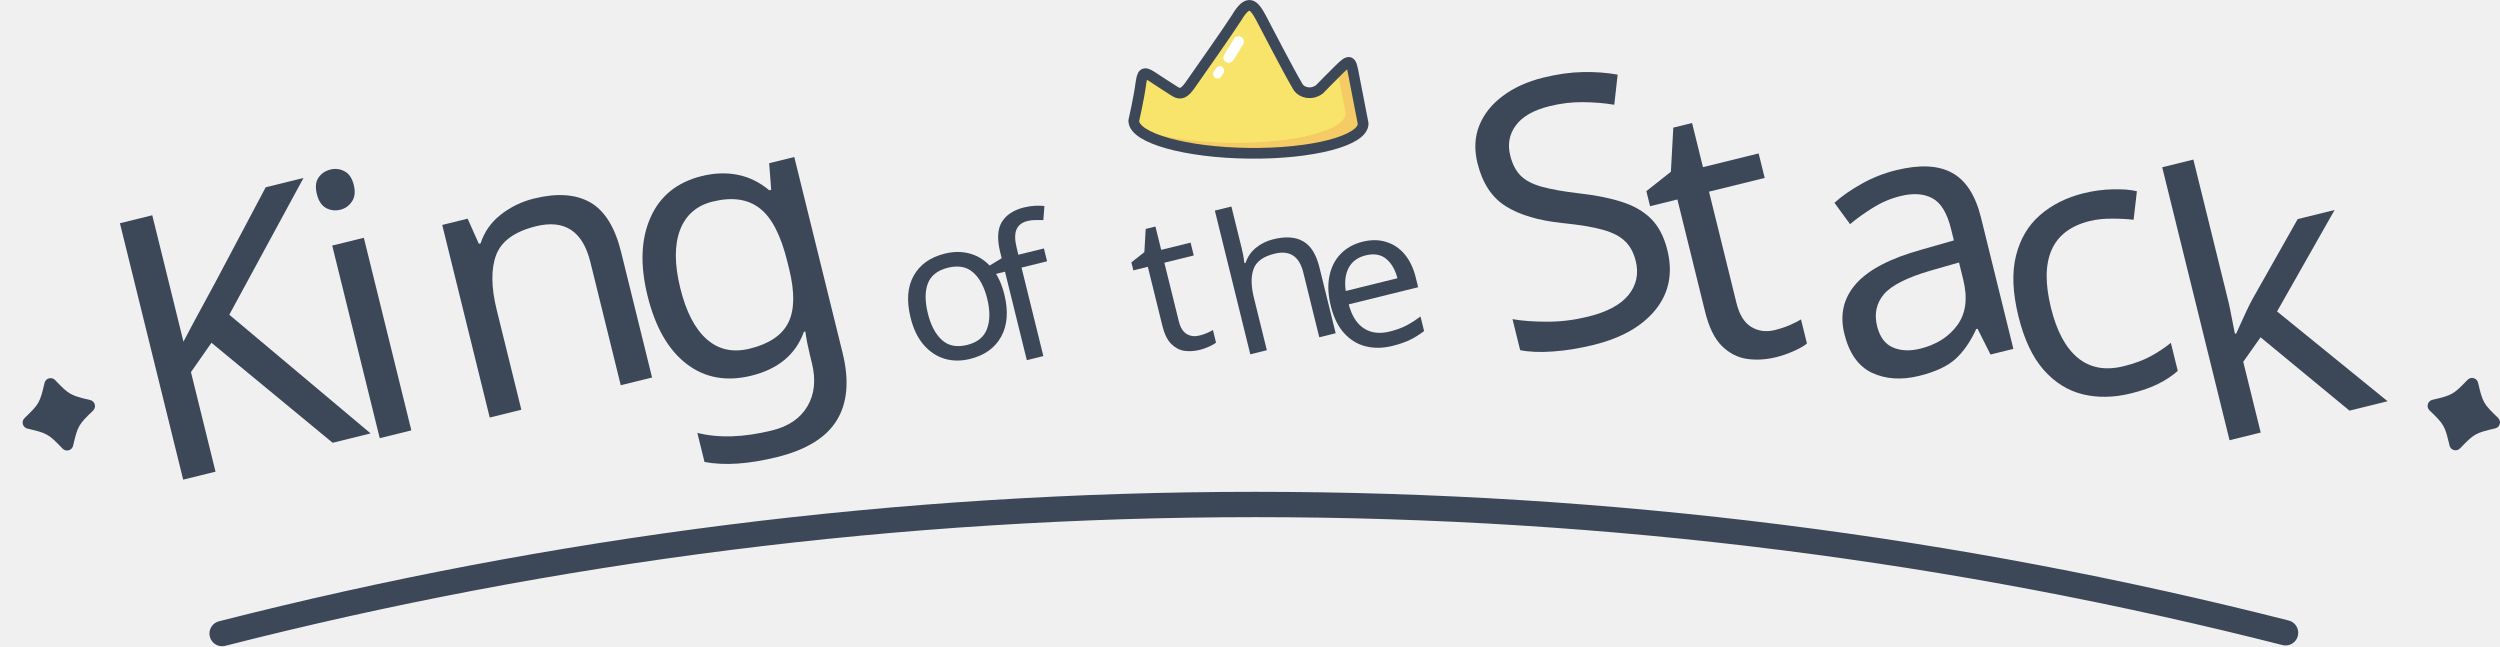
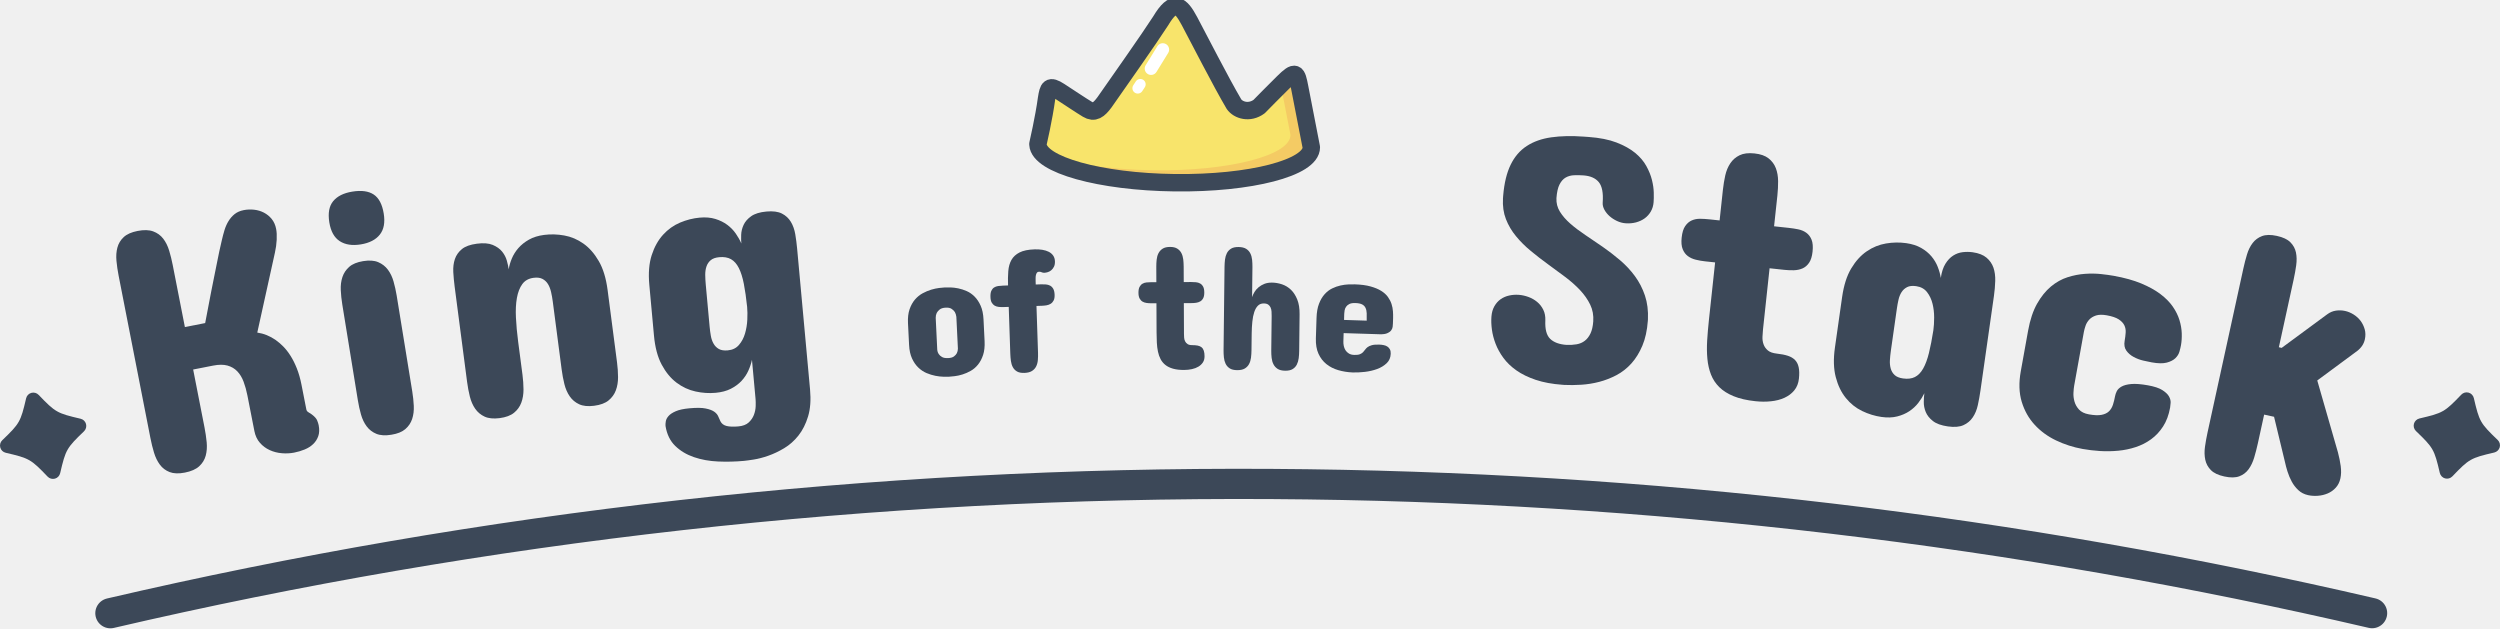
- <svg xmlns="http://www.w3.org/2000/svg" version="1.1" x="0px" y="0px" width="256.771px" height="66.372px" viewBox="0 0 256.771 66.372" enable-background="new 0 0 256.771 66.372" xml:space="preserve">
-   <g id="Layer_1">
-     <path fill="none" d="M7.814,52.097c39.122-9.979,80.112-15.282,122.341-15.282c42.098,0,82.965,5.272,121.977,15.19" />
-     <text transform="matrix(0.9709 -0.2395 0.2395 0.9709 7.79 52.0874)">
-       <tspan x="0" y="0" fill="#3C4858" font-family="'ConcertOne-Regular'" font-size="20"> </tspan>
-       <tspan x="7.691" y="-0.1" fill="#3C4858" font-family="'ConcertOne-Regular'" font-size="38" rotate="1.68">K</tspan>
-       <tspan x="28.766" y="0.597" fill="#3C4858" font-family="'ConcertOne-Regular'" font-size="38" rotate="3.583">i</tspan>
-       <tspan x="40.243" y="1.246" fill="#3C4858" font-family="'ConcertOne-Regular'" font-size="38" rotate="5.414">n</tspan>
-       <tspan x="60.114" y="3.134" fill="#3C4858" font-family="'ConcertOne-Regular'" font-size="38" rotate="7.686">g</tspan>
-       <tspan x="79.162" y="5.782" fill="#3C4858" font-family="'ConcertOne-Regular'" font-size="20" rotate="9.242"> </tspan>
-       <tspan x="86.805" y="7.018" fill="#3C4858" font-family="'ConcertOne-Regular'" font-size="20" rotate="10.242">o</tspan>
-       <tspan x="96.256" y="8.734" fill="#3C4858" font-family="'ConcertOne-Regular'" font-size="20" rotate="11.21">f</tspan>
-       <tspan x="103.396" y="10.148" fill="#3C4858" font-family="'ConcertOne-Regular'" font-size="20" rotate="12.071"> </tspan>
-       <tspan x="110.965" y="11.764" fill="#3C4858" font-family="'ConcertOne-Regular'" font-size="20" rotate="12.994">t</tspan>
-       <tspan x="119.172" y="13.649" fill="#3C4858" font-family="'ConcertOne-Regular'" font-size="20" rotate="14.047">h</tspan>
-       <tspan x="128.998" y="16.108" fill="#3C4858" font-family="'ConcertOne-Regular'" font-size="20" rotate="15.189">e</tspan>
-       <tspan x="138.55" y="18.71" fill="#3C4858" font-family="'ConcertOne-Regular'" font-size="20" rotate="16.199"> </tspan>
-       <tspan x="145.948" y="20.783" fill="#3C4858" font-family="'ConcertOne-Regular'" font-size="38" rotate="17.714">S</tspan>
-       <tspan x="163.772" y="26.498" fill="#3C4858" font-family="'ConcertOne-Regular'" font-size="38" rotate="19.72">t</tspan>
-       <tspan x="178.869" y="31.88" fill="#3C4858" font-family="'ConcertOne-Regular'" font-size="38" rotate="21.739">a</tspan>
-       <tspan x="196.313" y="38.836" fill="#3C4858" font-family="'ConcertOne-Regular'" font-size="38" rotate="23.902">c</tspan>
-       <tspan x="213.176" y="46.305" fill="#3C4858" font-family="'ConcertOne-Regular'" font-size="38" rotate="26.067">k</tspan>
-     </text>
-     <path fill="none" stroke="#3C4858" stroke-width="2.602" stroke-linecap="round" stroke-linejoin="round" stroke-miterlimit="10" d="   M22.814,65.071c33.936-8.655,69.493-13.256,106.124-13.256c36.517,0,71.967,4.574,105.808,13.177" />
-   </g>
+ <svg xmlns="http://www.w3.org/2000/svg" version="1.1" id="Layer_1" x="0px" y="0px" width="215.416px" height="54.14px" viewBox="24.012 13.011 215.416 54.14" enable-background="new 24.012 13.011 215.416 54.14" xml:space="preserve">
  <g id="crown">
-     <path fill="#F8E46B" d="M137.577,7.1c-1.094,1.084-1.404,1.409-2.069,2.082c-0.845,0.618-1.803,0.311-2.165-0.209   c-1.129-1.909-3.086-5.757-3.838-7.16c-0.753-1.403-1.332-1.944-2.488-0.002c-0.865,1.355-3.923,5.705-4.825,6.99   c-0.504,0.685-0.889,0.97-1.479,0.615c-0.59-0.356-1.533-0.992-2.404-1.556c-0.872-0.564-0.971-0.31-1.123,0.649   c-0.22,1.654-0.667,3.604-0.736,3.898l-0.005,0c0,0.004,0.001,0.009,0.001,0.014c-0.003,0.019-0.006,0.028-0.006,0.028   s0.006,0,0.01,0c0.091,1.745,5.337,3.215,11.791,3.294c6.506,0.08,11.774-1.285,11.767-3.049c0,0-0.748-3.85-1.002-5.158   C138.75,6.227,138.669,6.016,137.577,7.1z" />
-     <path fill="#F4CB64" d="M137.543,7.141c-0.06,0.058-0.115,0.114-0.17,0.168c0.32,1.649,0.838,4.313,0.838,4.313   c0.008,1.763-5.26,3.129-11.766,3.049c-4.04-0.05-7.607-0.645-9.732-1.512c1.198,1.436,5.89,2.555,11.495,2.624   c6.506,0.079,11.775-1.286,11.766-3.049c0,0-0.748-3.851-1.003-5.159C138.716,6.269,138.636,6.056,137.543,7.141z" />
-     <path fill="none" stroke="#3C4858" stroke-width="1.1" stroke-linecap="round" stroke-linejoin="round" stroke-miterlimit="10" d="   M116.45,12.449c0.091,1.745,5.337,3.215,11.791,3.294c6.506,0.08,11.774-1.285,11.767-3.049c0,0-0.748-3.85-1.002-5.158   c-0.255-1.309-0.336-1.519-1.429-0.435c-1.094,1.084-1.404,1.409-2.069,2.082c-0.845,0.618-1.803,0.311-2.165-0.209   c-1.129-1.909-3.086-5.757-3.838-7.16c-0.753-1.403-1.332-1.944-2.488-0.002c-0.865,1.355-3.923,5.705-4.825,6.99   c-0.504,0.685-0.889,0.97-1.479,0.615c-0.59-0.356-1.533-0.992-2.404-1.556c-0.872-0.564-0.971-0.31-1.123,0.649   c-0.22,1.654-0.741,3.897-0.741,3.897" />
-     <path fill="#FFFFFF" d="M126.666,6.195c-0.159,0.258-0.496,0.339-0.754,0.179l0,0c-0.259-0.159-0.339-0.497-0.18-0.754l1.007-1.637   c0.159-0.258,0.497-0.337,0.755-0.179l0,0c0.259,0.159,0.338,0.497,0.18,0.755L126.666,6.195z" />
-     <path fill="#FFFFFF" d="M125.439,7.853c-0.138,0.213-0.424,0.274-0.638,0.134l0,0c-0.213-0.139-0.274-0.425-0.135-0.639   l0.219-0.335c0.14-0.213,0.426-0.274,0.639-0.134l0,0c0.213,0.139,0.275,0.425,0.134,0.639L125.439,7.853z" />
+     <path fill="#F8E46B" d="M134.575,20.113c-1.095,1.084-1.404,1.409-2.07,2.082c-0.844,0.618-1.803,0.312-2.164-0.209   c-1.129-1.909-3.086-5.757-3.838-7.16c-0.754-1.402-1.332-1.943-2.487-0.002c-0.865,1.355-3.923,5.705-4.825,6.99   c-0.504,0.685-0.889,0.97-1.479,0.615c-0.59-0.356-1.532-0.992-2.403-1.557c-0.872-0.563-0.972-0.31-1.123,0.649   c-0.221,1.654-0.667,3.604-0.736,3.898h-0.005c0,0.004,0.001,0.009,0.001,0.014c-0.003,0.019-0.006,0.028-0.006,0.028   s0.006,0,0.01,0c0.091,1.744,5.337,3.215,11.792,3.294c6.506,0.08,11.773-1.285,11.766-3.05c0,0-0.746-3.85-1.002-5.157   C135.747,19.24,135.667,19.029,134.575,20.113z" />
+     <path fill="#F4CB64" d="M134.54,20.154c-0.06,0.059-0.113,0.114-0.17,0.168c0.32,1.649,0.838,4.313,0.838,4.313   c0.008,1.763-5.26,3.129-11.766,3.049c-4.04-0.05-7.607-0.646-9.732-1.512c1.198,1.436,5.891,2.555,11.496,2.624   c6.506,0.078,11.774-1.286,11.767-3.05c0,0-0.748-3.851-1.003-5.158C135.713,19.281,135.633,19.069,134.54,20.154z" />
+     <path fill="none" stroke="#3C4858" stroke-width="1.5" stroke-linecap="round" stroke-linejoin="round" stroke-miterlimit="10" d="   M113.447,25.462c0.091,1.744,5.337,3.215,11.792,3.294c6.506,0.08,11.773-1.285,11.766-3.05c0,0-0.748-3.85-1.002-5.157   c-0.254-1.31-0.336-1.52-1.428-0.436c-1.095,1.084-1.404,1.409-2.07,2.082c-0.844,0.618-1.803,0.312-2.164-0.209   c-1.129-1.909-3.086-5.757-3.838-7.16c-0.754-1.402-1.332-1.943-2.487-0.002c-0.865,1.355-3.923,5.705-4.825,6.99   c-0.504,0.685-0.889,0.97-1.479,0.615c-0.59-0.356-1.532-0.992-2.403-1.557c-0.872-0.563-0.972-0.31-1.123,0.649   c-0.221,1.654-0.741,3.897-0.741,3.897" />
+     <path fill="#FFFFFF" d="M123.663,19.207c-0.158,0.259-0.496,0.34-0.754,0.18l0,0c-0.259-0.159-0.339-0.497-0.18-0.754l1.007-1.638   c0.159-0.258,0.497-0.337,0.755-0.179l0,0c0.26,0.159,0.338,0.497,0.18,0.755L123.663,19.207z" />
+     <path fill="#FFFFFF" d="M122.436,20.865c-0.139,0.213-0.424,0.274-0.639,0.134l0,0c-0.213-0.139-0.273-0.425-0.135-0.639   l0.219-0.335c0.141-0.213,0.427-0.273,0.64-0.134l0,0c0.213,0.139,0.274,0.425,0.134,0.639L122.436,20.865z" />
  </g>
  <g id="Isolation_Mode">
-     <path fill="#3C4858" d="M9.736,41.54c-0.062-0.228-0.243-0.4-0.472-0.453c-2.029-0.473-2.165-0.55-3.609-2.054   c-0.161-0.169-0.404-0.235-0.629-0.174s-0.4,0.244-0.452,0.471c-0.473,2.03-0.551,2.167-2.053,3.609   c-0.17,0.162-0.236,0.405-0.174,0.63c0.062,0.227,0.243,0.4,0.472,0.453c2.031,0.473,2.165,0.549,3.609,2.055   c0.161,0.169,0.404,0.235,0.629,0.174s0.4-0.244,0.452-0.471c0.473-2.029,0.551-2.167,2.055-3.611   C9.731,42.007,9.798,41.765,9.736,41.54z" />
-     <path fill="#3C4858" d="M249.53,42.147c1.505,1.445,1.582,1.582,2.056,3.611c0.052,0.227,0.227,0.41,0.451,0.471   c0.225,0.062,0.469-0.004,0.629-0.174c1.445-1.506,1.578-1.582,3.609-2.055c0.229-0.053,0.41-0.227,0.473-0.453   c0.062-0.225-0.005-0.467-0.175-0.629c-1.503-1.443-1.581-1.58-2.054-3.609c-0.052-0.227-0.227-0.41-0.451-0.471   c-0.225-0.062-0.469,0.004-0.629,0.174c-1.444,1.504-1.58,1.58-3.609,2.053c-0.229,0.053-0.41,0.227-0.472,0.453   C249.296,41.745,249.363,41.987,249.53,42.147z" />
+     <path fill="#3C4858" d="M31.424,49.544c-0.062-0.229-0.243-0.399-0.472-0.453c-2.029-0.474-2.165-0.549-3.609-2.053   c-0.161-0.171-0.404-0.236-0.629-0.176c-0.226,0.062-0.4,0.244-0.452,0.473c-0.473,2.028-0.551,2.166-2.053,3.607   c-0.17,0.162-0.236,0.405-0.174,0.63c0.062,0.228,0.242,0.4,0.472,0.453c2.031,0.474,2.165,0.549,3.609,2.056   c0.16,0.17,0.403,0.234,0.629,0.174c0.225-0.062,0.399-0.244,0.451-0.472c0.474-2.028,0.552-2.167,2.056-3.61   C31.419,50.01,31.485,49.769,31.424,49.544z" />
+     <path fill="#3C4858" d="M232.185,50.151c1.505,1.445,1.582,1.582,2.057,3.611c0.053,0.227,0.228,0.41,0.451,0.471   c0.225,0.062,0.469-0.004,0.629-0.174c1.444-1.506,1.578-1.582,3.608-2.055c0.229-0.054,0.41-0.229,0.474-0.453   c0.062-0.226-0.006-0.467-0.176-0.629c-1.503-1.443-1.581-1.58-2.054-3.609c-0.054-0.227-0.228-0.41-0.451-0.471   c-0.226-0.062-0.469,0.004-0.629,0.174c-1.444,1.504-1.58,1.58-3.608,2.053c-0.229,0.054-0.41,0.228-0.473,0.453   C231.951,49.749,232.018,49.99,232.185,50.151z" />
+   </g>
+   <g id="Layer_1_2_">
+     <path fill="none" stroke="#3C4858" stroke-width="2.602" stroke-linecap="round" stroke-linejoin="round" stroke-miterlimit="10" d="   M33.524,65.849c32.118-7.479,65.62-11.342,100.044-11.135c32.612,0.195,64.354,4.034,94.838,11.128" />
+   </g>
+   <g id="Layer_1_1_">
+     <g>
+       <path fill="none" d="M32.889,55.28c32.176-7.225,65.708-10.823,100.129-10.345c32.609,0.453,64.32,4.542,94.748,11.875" />
+       <path fill="#3C4858" d="M34.231,36.753c-0.083-0.426-0.145-0.847-0.184-1.262c-0.039-0.414-0.013-0.795,0.079-1.143    s0.271-0.648,0.54-0.9c0.269-0.254,0.669-0.433,1.201-0.537c0.542-0.105,0.99-0.094,1.345,0.038    c0.354,0.131,0.642,0.34,0.863,0.626c0.22,0.286,0.391,0.628,0.512,1.026c0.121,0.398,0.223,0.812,0.306,1.237l1.05,5.354    l1.748-0.343c0.17-0.918,0.343-1.822,0.519-2.712c0.075-0.375,0.153-0.764,0.233-1.165c0.081-0.402,0.16-0.796,0.238-1.183    c0.079-0.385,0.154-0.758,0.227-1.117c0.073-0.359,0.146-0.68,0.218-0.962c0.068-0.301,0.146-0.594,0.233-0.879    c0.088-0.285,0.204-0.545,0.349-0.779c0.146-0.234,0.321-0.434,0.528-0.598s0.463-0.276,0.77-0.336    c0.296-0.059,0.596-0.07,0.9-0.037c0.303,0.033,0.585,0.116,0.845,0.251c0.26,0.135,0.484,0.316,0.672,0.547    c0.188,0.231,0.316,0.516,0.382,0.853c0.051,0.258,0.067,0.571,0.049,0.94c-0.018,0.368-0.07,0.742-0.155,1.118l-1.518,6.878    c0.568,0.084,1.099,0.299,1.591,0.645c0.208,0.146,0.422,0.327,0.641,0.548c0.218,0.219,0.427,0.484,0.625,0.796    c0.199,0.311,0.382,0.674,0.548,1.089c0.166,0.416,0.302,0.892,0.407,1.427l0.414,2.111c0.021,0.109,0.08,0.191,0.175,0.245    c0.095,0.052,0.192,0.115,0.292,0.189c0.249,0.188,0.406,0.362,0.469,0.525c0.064,0.162,0.106,0.299,0.128,0.407    c0.07,0.356,0.059,0.668-0.032,0.934c-0.092,0.265-0.238,0.494-0.438,0.688c-0.201,0.193-0.446,0.351-0.736,0.469    c-0.29,0.119-0.594,0.209-0.911,0.271c-0.337,0.065-0.689,0.083-1.057,0.052c-0.367-0.03-0.713-0.119-1.04-0.267    c-0.326-0.147-0.609-0.356-0.848-0.629c-0.239-0.272-0.398-0.611-0.478-1.019l-0.601-3.064c-0.083-0.426-0.192-0.819-0.327-1.18    c-0.134-0.359-0.315-0.658-0.542-0.896c-0.227-0.239-0.509-0.404-0.846-0.499c-0.337-0.094-0.751-0.092-1.242,0.004l-1.717,0.337    l0.979,4.997c0.085,0.437,0.147,0.862,0.187,1.276c0.039,0.415,0.01,0.799-0.085,1.152c-0.096,0.354-0.283,0.657-0.562,0.913    c-0.279,0.256-0.689,0.436-1.231,0.543c-0.532,0.104-0.969,0.089-1.314-0.044s-0.625-0.347-0.842-0.638    c-0.216-0.292-0.385-0.639-0.505-1.037c-0.121-0.398-0.224-0.814-0.309-1.252L34.231,36.753z" />
+       <path fill="#3C4858" d="M57.077,31.415c0.125,0.769,0.012,1.373-0.338,1.813c-0.351,0.441-0.896,0.721-1.636,0.842    c-0.74,0.12-1.347,0.026-1.819-0.281c-0.472-0.306-0.77-0.844-0.895-1.611c-0.129-0.798-0.018-1.41,0.334-1.836    c0.353-0.426,0.899-0.699,1.64-0.819c0.792-0.129,1.41-0.045,1.854,0.251C56.661,30.071,56.947,30.617,57.077,31.415z     M53.505,39.243c-0.068-0.419-0.111-0.831-0.13-1.238c-0.019-0.406,0.029-0.779,0.142-1.12c0.114-0.342,0.309-0.635,0.585-0.879    c0.277-0.245,0.678-0.409,1.202-0.495c0.524-0.085,0.957-0.056,1.296,0.089c0.34,0.145,0.618,0.36,0.833,0.647    c0.215,0.288,0.379,0.627,0.49,1.019c0.111,0.392,0.201,0.797,0.27,1.216l1.342,8.258c0.068,0.419,0.112,0.834,0.131,1.245    c0.02,0.412-0.028,0.788-0.141,1.129s-0.309,0.631-0.587,0.871c-0.277,0.239-0.678,0.402-1.203,0.486    c-0.524,0.086-0.956,0.06-1.295-0.08c-0.339-0.14-0.617-0.354-0.832-0.641c-0.216-0.288-0.379-0.629-0.491-1.025    c-0.112-0.396-0.202-0.804-0.27-1.223L53.505,39.243z" />
+       <path fill="#3C4858" d="M77.179,44.232c0.057,0.432,0.085,0.855,0.088,1.272c0.002,0.418-0.061,0.798-0.189,1.141    c-0.129,0.343-0.339,0.633-0.628,0.869s-0.702,0.391-1.239,0.46c-0.527,0.069-0.958,0.026-1.293-0.129s-0.606-0.382-0.813-0.681    c-0.208-0.299-0.361-0.651-0.461-1.055c-0.101-0.405-0.179-0.823-0.235-1.254l-0.767-5.861c-0.036-0.28-0.085-0.555-0.146-0.821    c-0.062-0.268-0.151-0.497-0.271-0.69c-0.12-0.193-0.279-0.341-0.476-0.442c-0.197-0.102-0.451-0.133-0.76-0.092    c-0.424,0.056-0.747,0.235-0.97,0.539c-0.223,0.304-0.378,0.702-0.467,1.192c-0.088,0.49-0.116,1.058-0.084,1.7    c0.031,0.643,0.095,1.33,0.19,2.062l0.374,2.855c0.056,0.431,0.085,0.854,0.088,1.272c0.001,0.418-0.062,0.798-0.19,1.141    c-0.128,0.344-0.338,0.633-0.627,0.869c-0.29,0.236-0.703,0.39-1.24,0.461c-0.527,0.067-0.958,0.025-1.293-0.13    c-0.335-0.154-0.606-0.382-0.814-0.681c-0.207-0.299-0.36-0.65-0.461-1.056c-0.1-0.404-0.178-0.822-0.235-1.253l-1.072-8.206    c-0.056-0.431-0.095-0.852-0.118-1.261c-0.021-0.41,0.024-0.783,0.138-1.119c0.114-0.335,0.315-0.622,0.604-0.858    s0.719-0.392,1.287-0.466c0.568-0.075,1.024-0.04,1.369,0.104c0.344,0.144,0.613,0.335,0.808,0.574    c0.194,0.24,0.331,0.503,0.41,0.787c0.079,0.286,0.133,0.533,0.16,0.744c0.045-0.302,0.135-0.614,0.271-0.938    c0.136-0.324,0.325-0.624,0.567-0.9c0.242-0.275,0.544-0.517,0.906-0.721c0.362-0.205,0.796-0.341,1.302-0.407    c0.568-0.074,1.147-0.059,1.739,0.048c0.592,0.105,1.142,0.339,1.652,0.7s0.951,0.864,1.324,1.509    c0.374,0.644,0.625,1.467,0.757,2.469L77.179,44.232z" />
+       <path fill="#3C4858" d="M93.811,46.571c0.083,0.904,0.026,1.682-0.172,2.328c-0.197,0.647-0.473,1.195-0.831,1.645    c-0.356,0.448-0.765,0.811-1.225,1.086c-0.461,0.275-0.917,0.493-1.369,0.65c-0.45,0.157-0.867,0.267-1.249,0.327    s-0.671,0.1-0.867,0.118c-0.737,0.067-1.479,0.084-2.224,0.051c-0.746-0.033-1.435-0.158-2.066-0.374    c-0.632-0.216-1.168-0.537-1.61-0.964c-0.442-0.426-0.722-0.999-0.84-1.719c-0.011-0.121-0.002-0.259,0.025-0.414    c0.028-0.153,0.108-0.307,0.241-0.455c0.133-0.149,0.34-0.285,0.623-0.407c0.281-0.122,0.671-0.205,1.169-0.251    c0.602-0.055,1.068-0.051,1.398,0.017c0.33,0.066,0.579,0.16,0.747,0.281s0.283,0.258,0.343,0.41    c0.062,0.151,0.124,0.29,0.187,0.416c0.103,0.204,0.28,0.338,0.531,0.401c0.251,0.062,0.59,0.074,1.016,0.036    c0.384-0.035,0.68-0.149,0.887-0.34c0.207-0.191,0.357-0.411,0.45-0.657c0.092-0.248,0.143-0.496,0.151-0.745    s0.005-0.455-0.01-0.615l-0.31-3.382c-0.066,0.311-0.17,0.625-0.314,0.943c-0.143,0.316-0.339,0.608-0.586,0.875    c-0.248,0.266-0.554,0.491-0.918,0.677c-0.366,0.187-0.802,0.302-1.311,0.349c-0.57,0.052-1.149,0.015-1.736-0.115    c-0.587-0.129-1.131-0.38-1.63-0.756c-0.5-0.375-0.927-0.892-1.28-1.55c-0.354-0.658-0.576-1.495-0.669-2.511l-0.401-4.377    c-0.091-0.996-0.022-1.848,0.206-2.553c0.228-0.706,0.554-1.291,0.977-1.756c0.423-0.465,0.912-0.814,1.466-1.048    c0.553-0.232,1.116-0.376,1.687-0.428c0.508-0.047,0.958-0.009,1.352,0.112c0.393,0.121,0.735,0.29,1.027,0.507    c0.292,0.217,0.537,0.468,0.735,0.755c0.199,0.286,0.359,0.57,0.479,0.854c-0.018-0.201-0.023-0.449-0.014-0.744    c0.01-0.295,0.081-0.583,0.212-0.864c0.131-0.28,0.349-0.529,0.653-0.744c0.305-0.216,0.742-0.35,1.313-0.402    c0.56-0.051,1.005,0.007,1.333,0.175c0.33,0.168,0.586,0.405,0.771,0.713c0.185,0.309,0.311,0.664,0.38,1.068    c0.068,0.405,0.122,0.818,0.16,1.241L93.811,46.571z M85.157,41.153c0.023,0.262,0.058,0.522,0.103,0.782    c0.044,0.26,0.123,0.487,0.236,0.686c0.111,0.198,0.265,0.352,0.458,0.461c0.192,0.108,0.45,0.149,0.771,0.119    c0.405-0.037,0.726-0.193,0.961-0.469c0.236-0.274,0.411-0.603,0.522-0.983s0.177-0.777,0.197-1.189    c0.02-0.413,0.015-0.78-0.015-1.103c-0.08-0.764-0.174-1.425-0.283-1.983c-0.109-0.558-0.253-1.015-0.432-1.368    c-0.179-0.354-0.403-0.607-0.674-0.761c-0.27-0.152-0.607-0.211-1.012-0.173c-0.322,0.029-0.567,0.115-0.736,0.258    c-0.171,0.142-0.293,0.323-0.367,0.543c-0.074,0.22-0.109,0.461-0.106,0.726c0.003,0.264,0.018,0.53,0.042,0.802L85.157,41.153z" />
+       <path fill="#3C4858" d="M102.25,40.847c-0.022-0.464,0.023-0.86,0.138-1.19c0.114-0.329,0.268-0.606,0.463-0.834    c0.195-0.227,0.416-0.407,0.663-0.541c0.246-0.133,0.49-0.236,0.732-0.309c0.241-0.072,0.467-0.121,0.677-0.147    c0.21-0.025,0.375-0.041,0.495-0.047c0.119-0.006,0.283-0.006,0.492-0.001s0.434,0.032,0.673,0.081    c0.239,0.049,0.483,0.128,0.73,0.237c0.249,0.109,0.475,0.268,0.681,0.476c0.205,0.207,0.379,0.469,0.519,0.786    c0.141,0.316,0.222,0.707,0.245,1.171l0.093,1.878c0.022,0.464-0.021,0.861-0.129,1.189c-0.109,0.329-0.256,0.607-0.44,0.833    c-0.184,0.228-0.395,0.407-0.631,0.54c-0.235,0.133-0.47,0.234-0.705,0.308c-0.234,0.072-0.454,0.121-0.661,0.146    c-0.208,0.026-0.372,0.041-0.491,0.047c-0.12,0.006-0.285,0.007-0.496,0.002c-0.212-0.005-0.441-0.031-0.689-0.08    s-0.5-0.127-0.759-0.235c-0.258-0.11-0.495-0.267-0.711-0.475c-0.216-0.207-0.396-0.468-0.542-0.785    c-0.146-0.316-0.231-0.707-0.253-1.171L102.25,40.847z M104.771,43.137c0.012,0.146,0.055,0.272,0.129,0.381    c0.062,0.098,0.156,0.183,0.282,0.255c0.125,0.072,0.303,0.104,0.533,0.093c0.218-0.012,0.384-0.059,0.497-0.143    c0.113-0.085,0.196-0.178,0.249-0.281c0.057-0.114,0.087-0.245,0.09-0.392l-0.133-2.74c-0.019-0.151-0.062-0.288-0.13-0.411    c-0.062-0.098-0.154-0.188-0.275-0.271c-0.121-0.083-0.291-0.119-0.51-0.108c-0.229,0.012-0.403,0.064-0.52,0.158    c-0.119,0.095-0.204,0.193-0.256,0.297c-0.061,0.13-0.091,0.271-0.088,0.422L104.771,43.137z" />
+       <path fill="#3C4858" d="M113.729,37.51c0.13-0.005,0.264-0.001,0.399,0.01c0.135,0.011,0.257,0.044,0.366,0.102    c0.109,0.057,0.199,0.147,0.271,0.271c0.071,0.124,0.111,0.297,0.119,0.519c0.006,0.207-0.021,0.372-0.086,0.492    c-0.063,0.121-0.147,0.215-0.252,0.281c-0.104,0.067-0.225,0.111-0.358,0.134c-0.135,0.022-0.268,0.035-0.398,0.039l-0.469,0.016    l0.133,4.015c0.008,0.222,0.003,0.436-0.014,0.642c-0.016,0.205-0.064,0.388-0.145,0.551c-0.081,0.161-0.201,0.293-0.362,0.395    s-0.379,0.157-0.655,0.166c-0.266,0.009-0.477-0.032-0.634-0.123c-0.156-0.091-0.276-0.215-0.36-0.371    c-0.083-0.156-0.139-0.337-0.167-0.541c-0.027-0.203-0.044-0.416-0.052-0.638l-0.134-4.015l-0.437,0.014    c-0.146,0.006-0.285,0.001-0.419-0.012c-0.134-0.014-0.251-0.05-0.355-0.109c-0.104-0.061-0.188-0.148-0.255-0.265    s-0.104-0.278-0.109-0.485c-0.008-0.223,0.018-0.397,0.075-0.526c0.059-0.128,0.138-0.225,0.237-0.288    c0.1-0.064,0.215-0.105,0.348-0.126c0.133-0.02,0.271-0.031,0.417-0.036l0.438-0.015c-0.015-0.444-0.008-0.854,0.021-1.229    s0.12-0.698,0.272-0.969c0.153-0.271,0.386-0.485,0.699-0.645c0.312-0.159,0.744-0.249,1.296-0.267    c0.234-0.009,0.456,0.005,0.666,0.038c0.209,0.033,0.394,0.091,0.552,0.171c0.16,0.081,0.287,0.189,0.382,0.325    s0.147,0.302,0.153,0.499c0.006,0.182-0.021,0.334-0.082,0.458c-0.062,0.123-0.137,0.225-0.229,0.303    c-0.09,0.079-0.191,0.136-0.303,0.169c-0.111,0.035-0.213,0.053-0.307,0.056c-0.077,0.003-0.151-0.012-0.221-0.045    c-0.068-0.033-0.147-0.049-0.236-0.046c-0.072,0.003-0.128,0.027-0.166,0.074s-0.066,0.108-0.087,0.185    c-0.021,0.077-0.033,0.16-0.034,0.251c-0.003,0.092-0.002,0.183,0,0.273l0.011,0.318L113.729,37.51z" />
+       <path fill="#3C4858" d="M123.651,37.325l-0.005-1.334c-0.001-0.213,0.009-0.42,0.033-0.622c0.022-0.202,0.075-0.383,0.157-0.543    c0.083-0.158,0.202-0.288,0.358-0.388c0.156-0.1,0.366-0.149,0.632-0.15c0.261-0.001,0.47,0.048,0.626,0.146    s0.275,0.226,0.357,0.385c0.082,0.158,0.134,0.339,0.159,0.541c0.023,0.202,0.036,0.409,0.037,0.621l0.006,1.334l0.641-0.003    c0.136,0,0.271,0.005,0.406,0.018c0.136,0.012,0.257,0.048,0.364,0.108c0.107,0.06,0.193,0.15,0.259,0.271s0.1,0.29,0.1,0.507    c0.001,0.207-0.03,0.372-0.096,0.493c-0.064,0.122-0.15,0.213-0.256,0.274c-0.107,0.061-0.228,0.101-0.363,0.119    s-0.271,0.027-0.406,0.027l-0.641,0.003l0.012,2.653c0,0.101,0.004,0.208,0.013,0.322c0.008,0.113,0.036,0.218,0.084,0.312    c0.047,0.097,0.117,0.176,0.212,0.238c0.094,0.063,0.227,0.094,0.398,0.093c0.188,0,0.348,0.013,0.48,0.04    c0.134,0.027,0.242,0.076,0.329,0.146c0.086,0.071,0.15,0.169,0.192,0.295s0.064,0.288,0.064,0.484    c0.001,0.202-0.047,0.377-0.142,0.524c-0.096,0.146-0.225,0.269-0.386,0.365c-0.161,0.096-0.348,0.168-0.562,0.214    c-0.213,0.047-0.437,0.07-0.671,0.071c-0.37,0.002-0.688-0.035-0.95-0.109c-0.264-0.074-0.483-0.182-0.658-0.319    c-0.175-0.139-0.313-0.305-0.416-0.499c-0.102-0.193-0.179-0.411-0.229-0.653c-0.051-0.243-0.083-0.504-0.097-0.784    c-0.015-0.28-0.022-0.575-0.023-0.883l-0.01-2.501l-0.438,0.002c-0.135,0.001-0.268-0.008-0.401-0.025    c-0.134-0.017-0.251-0.056-0.356-0.115c-0.104-0.061-0.189-0.151-0.255-0.272s-0.099-0.284-0.1-0.491    c-0.001-0.218,0.03-0.388,0.095-0.509s0.149-0.213,0.253-0.274c0.104-0.061,0.222-0.098,0.355-0.11    c0.132-0.014,0.267-0.021,0.402-0.021L123.651,37.325z" />
+       <path fill="#3C4858" d="M135.958,43.255c-0.002,0.212-0.017,0.421-0.042,0.624c-0.026,0.205-0.081,0.388-0.163,0.548    c-0.082,0.161-0.202,0.29-0.359,0.386c-0.158,0.098-0.372,0.144-0.643,0.141s-0.485-0.055-0.643-0.154    c-0.158-0.101-0.279-0.231-0.363-0.395s-0.138-0.347-0.161-0.552c-0.024-0.205-0.034-0.414-0.032-0.626l0.034-2.985    c0.002-0.132-0.002-0.262-0.011-0.391s-0.036-0.243-0.082-0.346c-0.045-0.102-0.114-0.185-0.204-0.249    c-0.091-0.063-0.216-0.097-0.378-0.099c-0.208-0.002-0.379,0.062-0.51,0.195c-0.132,0.132-0.237,0.315-0.315,0.55    c-0.078,0.233-0.134,0.511-0.165,0.832c-0.033,0.32-0.052,0.665-0.056,1.033l-0.017,1.44c-0.002,0.212-0.017,0.419-0.042,0.624    c-0.026,0.204-0.081,0.388-0.167,0.548c-0.085,0.16-0.209,0.289-0.371,0.386c-0.163,0.097-0.382,0.144-0.658,0.141    c-0.271-0.003-0.484-0.055-0.639-0.155c-0.155-0.101-0.272-0.232-0.352-0.395c-0.078-0.163-0.129-0.346-0.149-0.552    c-0.021-0.204-0.03-0.413-0.028-0.625l0.083-7.184c0.003-0.213,0.017-0.421,0.042-0.625c0.026-0.204,0.08-0.387,0.162-0.548    c0.084-0.16,0.204-0.289,0.36-0.386c0.157-0.097,0.372-0.144,0.643-0.141c0.276,0.003,0.494,0.056,0.654,0.155    c0.161,0.101,0.282,0.232,0.362,0.395c0.082,0.162,0.133,0.347,0.154,0.552c0.021,0.204,0.03,0.413,0.028,0.625l-0.03,2.592    c0.049-0.146,0.118-0.294,0.208-0.445c0.091-0.149,0.207-0.285,0.35-0.404c0.142-0.12,0.308-0.218,0.499-0.294    s0.411-0.112,0.661-0.109c0.286,0.003,0.574,0.053,0.862,0.149c0.287,0.097,0.544,0.253,0.768,0.468s0.405,0.496,0.545,0.844    s0.206,0.773,0.2,1.279L135.958,43.255z" />
+       <path fill="#3C4858" d="M144.035,40.892c-0.002,0.081-0.011,0.176-0.024,0.284s-0.058,0.21-0.13,0.307    c-0.073,0.097-0.188,0.178-0.34,0.243c-0.153,0.066-0.368,0.095-0.644,0.086l-3.109-0.097l-0.022,0.727    c-0.004,0.121,0.008,0.249,0.035,0.381c0.027,0.133,0.077,0.255,0.148,0.368c0.072,0.114,0.17,0.207,0.293,0.282    c0.123,0.074,0.274,0.115,0.457,0.12c0.208,0.007,0.37-0.012,0.483-0.057c0.112-0.044,0.203-0.101,0.271-0.17    c0.067-0.068,0.128-0.143,0.183-0.221c0.055-0.08,0.126-0.153,0.215-0.222c0.087-0.067,0.209-0.123,0.364-0.167    c0.155-0.043,0.368-0.061,0.639-0.052c0.13,0.003,0.257,0.019,0.377,0.042c0.122,0.024,0.229,0.064,0.321,0.124    c0.092,0.059,0.165,0.138,0.22,0.238c0.054,0.1,0.079,0.229,0.073,0.385c-0.01,0.328-0.125,0.6-0.346,0.812    s-0.493,0.38-0.82,0.501s-0.681,0.204-1.059,0.248c-0.38,0.044-0.733,0.061-1.062,0.05c-0.433-0.019-0.841-0.085-1.229-0.198    c-0.387-0.112-0.727-0.285-1.019-0.517c-0.293-0.232-0.521-0.529-0.688-0.894c-0.166-0.363-0.241-0.806-0.226-1.326l0.057-1.772    c0.015-0.479,0.086-0.885,0.214-1.214c0.127-0.33,0.287-0.603,0.482-0.819c0.194-0.216,0.41-0.383,0.648-0.499    s0.478-0.201,0.719-0.254c0.242-0.054,0.471-0.084,0.688-0.093c0.216-0.009,0.402-0.01,0.559-0.005    c0.526,0.016,0.974,0.076,1.343,0.179s0.677,0.23,0.923,0.385c0.245,0.154,0.438,0.329,0.577,0.525    c0.14,0.197,0.243,0.398,0.31,0.605c0.066,0.206,0.107,0.415,0.121,0.625s0.02,0.406,0.013,0.588L144.035,40.892z M139.824,40.578    l1.952,0.062c0.008-0.237,0.008-0.448,0-0.633c-0.007-0.185-0.041-0.342-0.103-0.47c-0.061-0.128-0.159-0.228-0.295-0.298    c-0.137-0.069-0.332-0.108-0.587-0.116c-0.214-0.007-0.383,0.021-0.506,0.082c-0.125,0.062-0.221,0.142-0.285,0.238    c-0.066,0.097-0.108,0.199-0.128,0.311c-0.019,0.11-0.03,0.208-0.032,0.294L139.824,40.578z" />
+       <path fill="#3C4858" d="M158.125,30.081c-0.021,0.424,0.079,0.814,0.298,1.169c0.22,0.355,0.519,0.699,0.896,1.031    c0.378,0.331,0.812,0.659,1.299,0.983c0.488,0.324,0.988,0.665,1.5,1.021s1.009,0.74,1.491,1.149    c0.48,0.41,0.907,0.867,1.278,1.37c0.37,0.504,0.658,1.062,0.864,1.675c0.205,0.612,0.292,1.298,0.258,2.055L166,40.656    c-0.061,0.826-0.217,1.539-0.47,2.139c-0.252,0.6-0.567,1.108-0.941,1.526c-0.375,0.419-0.803,0.755-1.28,1.009    c-0.479,0.254-0.976,0.448-1.492,0.583s-1.034,0.217-1.554,0.25c-0.519,0.033-1.008,0.038-1.466,0.015l-0.155-0.012    c-0.884-0.064-1.651-0.206-2.304-0.426c-0.652-0.221-1.207-0.491-1.663-0.813c-0.457-0.322-0.83-0.682-1.12-1.077    s-0.513-0.8-0.671-1.212c-0.158-0.411-0.264-0.817-0.318-1.216c-0.055-0.399-0.069-0.771-0.044-1.113    c0.026-0.352,0.11-0.655,0.254-0.908c0.145-0.252,0.324-0.455,0.538-0.606c0.215-0.151,0.458-0.258,0.729-0.318    c0.271-0.062,0.552-0.082,0.842-0.061c0.27,0.02,0.545,0.08,0.825,0.182c0.279,0.102,0.53,0.244,0.751,0.428    c0.223,0.183,0.399,0.408,0.531,0.677s0.189,0.574,0.176,0.917c-0.035,0.758,0.104,1.287,0.417,1.588    c0.312,0.302,0.779,0.476,1.403,0.521c0.312,0.012,0.604-0.004,0.872-0.051c0.27-0.046,0.504-0.146,0.704-0.299    c0.199-0.151,0.362-0.362,0.493-0.632c0.129-0.27,0.209-0.615,0.239-1.039c0.038-0.523-0.049-1.006-0.262-1.447    c-0.214-0.441-0.504-0.857-0.872-1.249c-0.369-0.392-0.796-0.771-1.28-1.135c-0.485-0.364-0.98-0.73-1.486-1.097    s-0.998-0.746-1.476-1.142c-0.479-0.394-0.904-0.817-1.277-1.271c-0.374-0.452-0.665-0.945-0.871-1.477    c-0.207-0.532-0.291-1.125-0.254-1.781l0.018-0.242c0.09-1.077,0.303-1.964,0.642-2.658c0.337-0.694,0.799-1.233,1.386-1.615    c0.587-0.384,1.292-0.633,2.115-0.75s1.759-0.138,2.809-0.061l0.405,0.029c0.956,0.069,1.759,0.229,2.409,0.479    c0.65,0.251,1.184,0.549,1.604,0.893c0.418,0.345,0.74,0.724,0.966,1.135c0.227,0.411,0.388,0.813,0.484,1.205    c0.097,0.393,0.148,0.756,0.155,1.091s0.003,0.603-0.013,0.805c-0.021,0.302-0.102,0.572-0.238,0.811    c-0.138,0.238-0.314,0.436-0.529,0.592c-0.215,0.157-0.464,0.272-0.746,0.349c-0.282,0.075-0.585,0.102-0.906,0.078    c-0.249-0.019-0.496-0.084-0.738-0.198s-0.457-0.254-0.644-0.42c-0.186-0.166-0.334-0.351-0.444-0.557    c-0.109-0.206-0.158-0.409-0.143-0.61c0.061-0.826-0.052-1.412-0.334-1.758c-0.283-0.344-0.721-0.538-1.312-0.582    c-0.28-0.021-0.555-0.025-0.821-0.014c-0.268,0.01-0.508,0.077-0.72,0.197c-0.213,0.122-0.39,0.319-0.529,0.593    C158.251,29.174,158.164,29.568,158.125,30.081z" />
+       <path fill="#3C4858" d="M172.185,32.005l0.285-2.652c0.046-0.422,0.113-0.831,0.202-1.229c0.091-0.396,0.235-0.744,0.436-1.043    c0.199-0.299,0.465-0.529,0.796-0.691c0.333-0.163,0.763-0.216,1.291-0.158c0.518,0.055,0.921,0.197,1.211,0.427    s0.497,0.511,0.625,0.845c0.126,0.334,0.191,0.704,0.194,1.111c0.003,0.406-0.018,0.821-0.062,1.243l-0.285,2.652l1.273,0.137    c0.27,0.028,0.538,0.07,0.804,0.124c0.268,0.055,0.5,0.152,0.699,0.297c0.199,0.143,0.351,0.342,0.454,0.597    c0.104,0.256,0.132,0.599,0.086,1.03c-0.045,0.412-0.144,0.731-0.299,0.959c-0.156,0.227-0.346,0.39-0.571,0.487    s-0.475,0.149-0.747,0.156c-0.273,0.006-0.545-0.006-0.814-0.034l-1.273-0.137l-0.567,5.273c-0.021,0.202-0.036,0.416-0.045,0.644    c-0.01,0.228,0.023,0.442,0.096,0.643c0.072,0.202,0.195,0.375,0.368,0.521c0.174,0.146,0.431,0.236,0.772,0.273    c0.372,0.04,0.688,0.103,0.946,0.186c0.259,0.084,0.466,0.205,0.621,0.364c0.155,0.158,0.261,0.368,0.317,0.629    c0.056,0.26,0.063,0.585,0.021,0.978c-0.043,0.401-0.177,0.737-0.399,1.009c-0.223,0.271-0.505,0.484-0.847,0.641    c-0.341,0.156-0.729,0.257-1.164,0.301c-0.435,0.046-0.884,0.043-1.351-0.008c-0.735-0.078-1.356-0.221-1.862-0.429    c-0.508-0.207-0.92-0.467-1.237-0.78c-0.316-0.313-0.556-0.675-0.716-1.083s-0.264-0.859-0.311-1.352    c-0.047-0.493-0.053-1.021-0.02-1.58c0.034-0.561,0.085-1.147,0.15-1.76l0.535-4.974l-0.871-0.093    c-0.269-0.029-0.534-0.076-0.794-0.14c-0.261-0.063-0.487-0.166-0.682-0.31c-0.194-0.143-0.343-0.342-0.446-0.596    c-0.104-0.255-0.133-0.588-0.089-1.001c0.046-0.432,0.146-0.762,0.303-0.988c0.155-0.228,0.343-0.391,0.562-0.488    c0.221-0.099,0.464-0.146,0.73-0.143c0.267,0.003,0.535,0.02,0.805,0.049L172.185,32.005z" />
+       <path fill="#3C4858" d="M194.656,46.693c-0.061,0.421-0.134,0.83-0.223,1.231c-0.088,0.401-0.233,0.751-0.434,1.048    c-0.2,0.298-0.469,0.522-0.806,0.674s-0.785,0.187-1.342,0.108c-0.566-0.082-0.997-0.236-1.29-0.468    c-0.294-0.23-0.498-0.489-0.616-0.776c-0.117-0.287-0.172-0.578-0.167-0.874c0.005-0.295,0.021-0.542,0.051-0.743    c-0.135,0.277-0.309,0.554-0.521,0.83c-0.212,0.275-0.47,0.514-0.772,0.717c-0.302,0.201-0.653,0.354-1.051,0.454    c-0.398,0.102-0.851,0.116-1.356,0.044c-0.565-0.08-1.121-0.251-1.662-0.512c-0.542-0.261-1.01-0.634-1.403-1.118    c-0.394-0.485-0.685-1.085-0.871-1.802c-0.188-0.715-0.212-1.567-0.07-2.558l0.619-4.353c0.144-1,0.403-1.817,0.783-2.452    s0.826-1.128,1.339-1.478c0.514-0.351,1.066-0.576,1.658-0.675c0.593-0.1,1.173-0.108,1.74-0.028    c0.506,0.072,0.936,0.21,1.291,0.414c0.354,0.203,0.648,0.443,0.883,0.722s0.415,0.58,0.542,0.904    c0.128,0.324,0.217,0.644,0.267,0.956c0.071-0.5,0.203-0.904,0.394-1.214c0.192-0.31,0.414-0.546,0.67-0.709    c0.254-0.163,0.528-0.261,0.822-0.295c0.295-0.035,0.582-0.032,0.859,0.007c0.517,0.073,0.914,0.229,1.196,0.469    s0.479,0.527,0.596,0.865c0.114,0.338,0.165,0.718,0.152,1.14s-0.049,0.848-0.11,1.278L194.656,46.693z M186.941,43.237    c-0.039,0.27-0.066,0.536-0.082,0.8c-0.017,0.263,0.007,0.506,0.069,0.729c0.062,0.223,0.176,0.41,0.338,0.561    c0.163,0.151,0.403,0.249,0.724,0.294c0.403,0.058,0.742,0.017,1.02-0.122s0.515-0.381,0.711-0.726    c0.197-0.344,0.362-0.79,0.499-1.338c0.135-0.547,0.264-1.204,0.384-1.974c0.043-0.31,0.065-0.672,0.067-1.085    c0.001-0.413-0.045-0.81-0.139-1.19c-0.093-0.381-0.251-0.715-0.473-1.002c-0.222-0.286-0.534-0.458-0.937-0.516    c-0.319-0.046-0.579-0.019-0.776,0.081c-0.199,0.099-0.358,0.242-0.48,0.429c-0.12,0.188-0.21,0.406-0.267,0.659    c-0.058,0.252-0.104,0.508-0.141,0.769L186.941,43.237z" />
+       <path fill="#3C4858" d="M202.737,46.238c-0.028,0.159-0.05,0.363-0.062,0.612c-0.014,0.25,0.015,0.501,0.086,0.756    c0.07,0.253,0.2,0.484,0.391,0.693s0.475,0.348,0.854,0.416c0.451,0.081,0.813,0.095,1.089,0.042    c0.273-0.053,0.488-0.156,0.643-0.308c0.154-0.152,0.268-0.342,0.341-0.57c0.073-0.228,0.133-0.472,0.18-0.729    c0.022-0.13,0.072-0.272,0.147-0.428c0.077-0.155,0.215-0.29,0.415-0.403c0.2-0.112,0.479-0.186,0.84-0.218    c0.361-0.032,0.838,0.005,1.434,0.112c0.543,0.098,0.953,0.232,1.229,0.406c0.275,0.173,0.469,0.353,0.577,0.542    c0.109,0.189,0.157,0.373,0.147,0.551c-0.012,0.177-0.026,0.315-0.044,0.415c-0.115,0.637-0.315,1.179-0.603,1.624    c-0.286,0.446-0.632,0.815-1.033,1.107c-0.401,0.293-0.845,0.518-1.328,0.677c-0.484,0.16-0.987,0.265-1.51,0.313    c-0.522,0.05-1.045,0.059-1.567,0.026c-0.524-0.034-1.022-0.093-1.493-0.177c-0.811-0.146-1.575-0.392-2.296-0.737    s-1.337-0.796-1.845-1.35c-0.51-0.554-0.88-1.213-1.113-1.979c-0.231-0.767-0.259-1.641-0.081-2.626l0.629-3.49    c0.17-0.944,0.43-1.725,0.778-2.339c0.35-0.615,0.748-1.107,1.195-1.479c0.448-0.371,0.925-0.637,1.43-0.798    c0.506-0.16,1.005-0.258,1.498-0.292c0.492-0.034,0.954-0.028,1.386,0.019c0.43,0.047,0.8,0.098,1.107,0.153    c0.912,0.165,1.696,0.383,2.351,0.654c0.654,0.272,1.206,0.577,1.653,0.914c0.447,0.338,0.804,0.697,1.068,1.078    c0.264,0.382,0.456,0.769,0.576,1.159c0.12,0.392,0.187,0.773,0.199,1.145c0.013,0.372-0.01,0.712-0.064,1.021    c-0.029,0.159-0.073,0.344-0.132,0.554s-0.176,0.399-0.349,0.569c-0.174,0.168-0.422,0.296-0.743,0.382    c-0.323,0.085-0.756,0.079-1.299-0.02c-0.195-0.034-0.438-0.086-0.727-0.153c-0.29-0.067-0.564-0.171-0.825-0.311    c-0.262-0.14-0.472-0.321-0.632-0.545c-0.162-0.224-0.21-0.51-0.147-0.858c0.043-0.238,0.071-0.473,0.086-0.7    c0.016-0.229-0.023-0.438-0.116-0.63c-0.093-0.19-0.255-0.361-0.487-0.512c-0.232-0.149-0.574-0.265-1.025-0.346    c-0.379-0.068-0.689-0.062-0.932,0.017c-0.242,0.08-0.436,0.199-0.58,0.357c-0.146,0.158-0.252,0.335-0.317,0.528    c-0.067,0.193-0.114,0.37-0.144,0.528L202.737,46.238z" />
+       <path fill="#3C4858" d="M217.314,36.15c0.091-0.414,0.193-0.815,0.311-1.203c0.116-0.389,0.279-0.72,0.489-0.995    c0.209-0.274,0.479-0.474,0.811-0.599c0.331-0.124,0.756-0.129,1.274-0.016c0.529,0.115,0.919,0.299,1.168,0.55    s0.409,0.545,0.479,0.88c0.07,0.337,0.077,0.705,0.021,1.106s-0.129,0.81-0.22,1.225l-1.274,5.834l0.243,0.054l3.929-2.896    c0.228-0.168,0.475-0.271,0.74-0.312c0.265-0.04,0.528-0.032,0.793,0.026c0.255,0.056,0.501,0.159,0.74,0.309    c0.239,0.15,0.438,0.335,0.601,0.55c0.16,0.217,0.277,0.46,0.353,0.729c0.074,0.27,0.077,0.557,0.011,0.863    c-0.086,0.395-0.309,0.729-0.667,1.002l-3.434,2.538l1.781,6.192c0.105,0.396,0.186,0.788,0.239,1.177    c0.052,0.39,0.044,0.747-0.027,1.072c-0.069,0.317-0.202,0.583-0.398,0.798s-0.427,0.38-0.691,0.492    c-0.265,0.113-0.546,0.182-0.844,0.204c-0.299,0.022-0.579,0.005-0.845-0.053c-0.335-0.073-0.618-0.218-0.848-0.434    c-0.231-0.216-0.42-0.462-0.568-0.737c-0.146-0.275-0.269-0.562-0.363-0.863c-0.094-0.299-0.167-0.573-0.219-0.823l-0.94-3.897    l-0.854-0.187l-0.544,2.486c-0.092,0.415-0.195,0.819-0.313,1.212c-0.117,0.394-0.279,0.73-0.484,1.012    c-0.206,0.281-0.474,0.483-0.804,0.607c-0.331,0.124-0.761,0.129-1.29,0.013c-0.52-0.113-0.903-0.296-1.152-0.547    s-0.411-0.547-0.485-0.89c-0.074-0.342-0.083-0.717-0.026-1.122c0.057-0.407,0.131-0.817,0.221-1.232L217.314,36.15z" />
+     </g>
  </g>
</svg>
